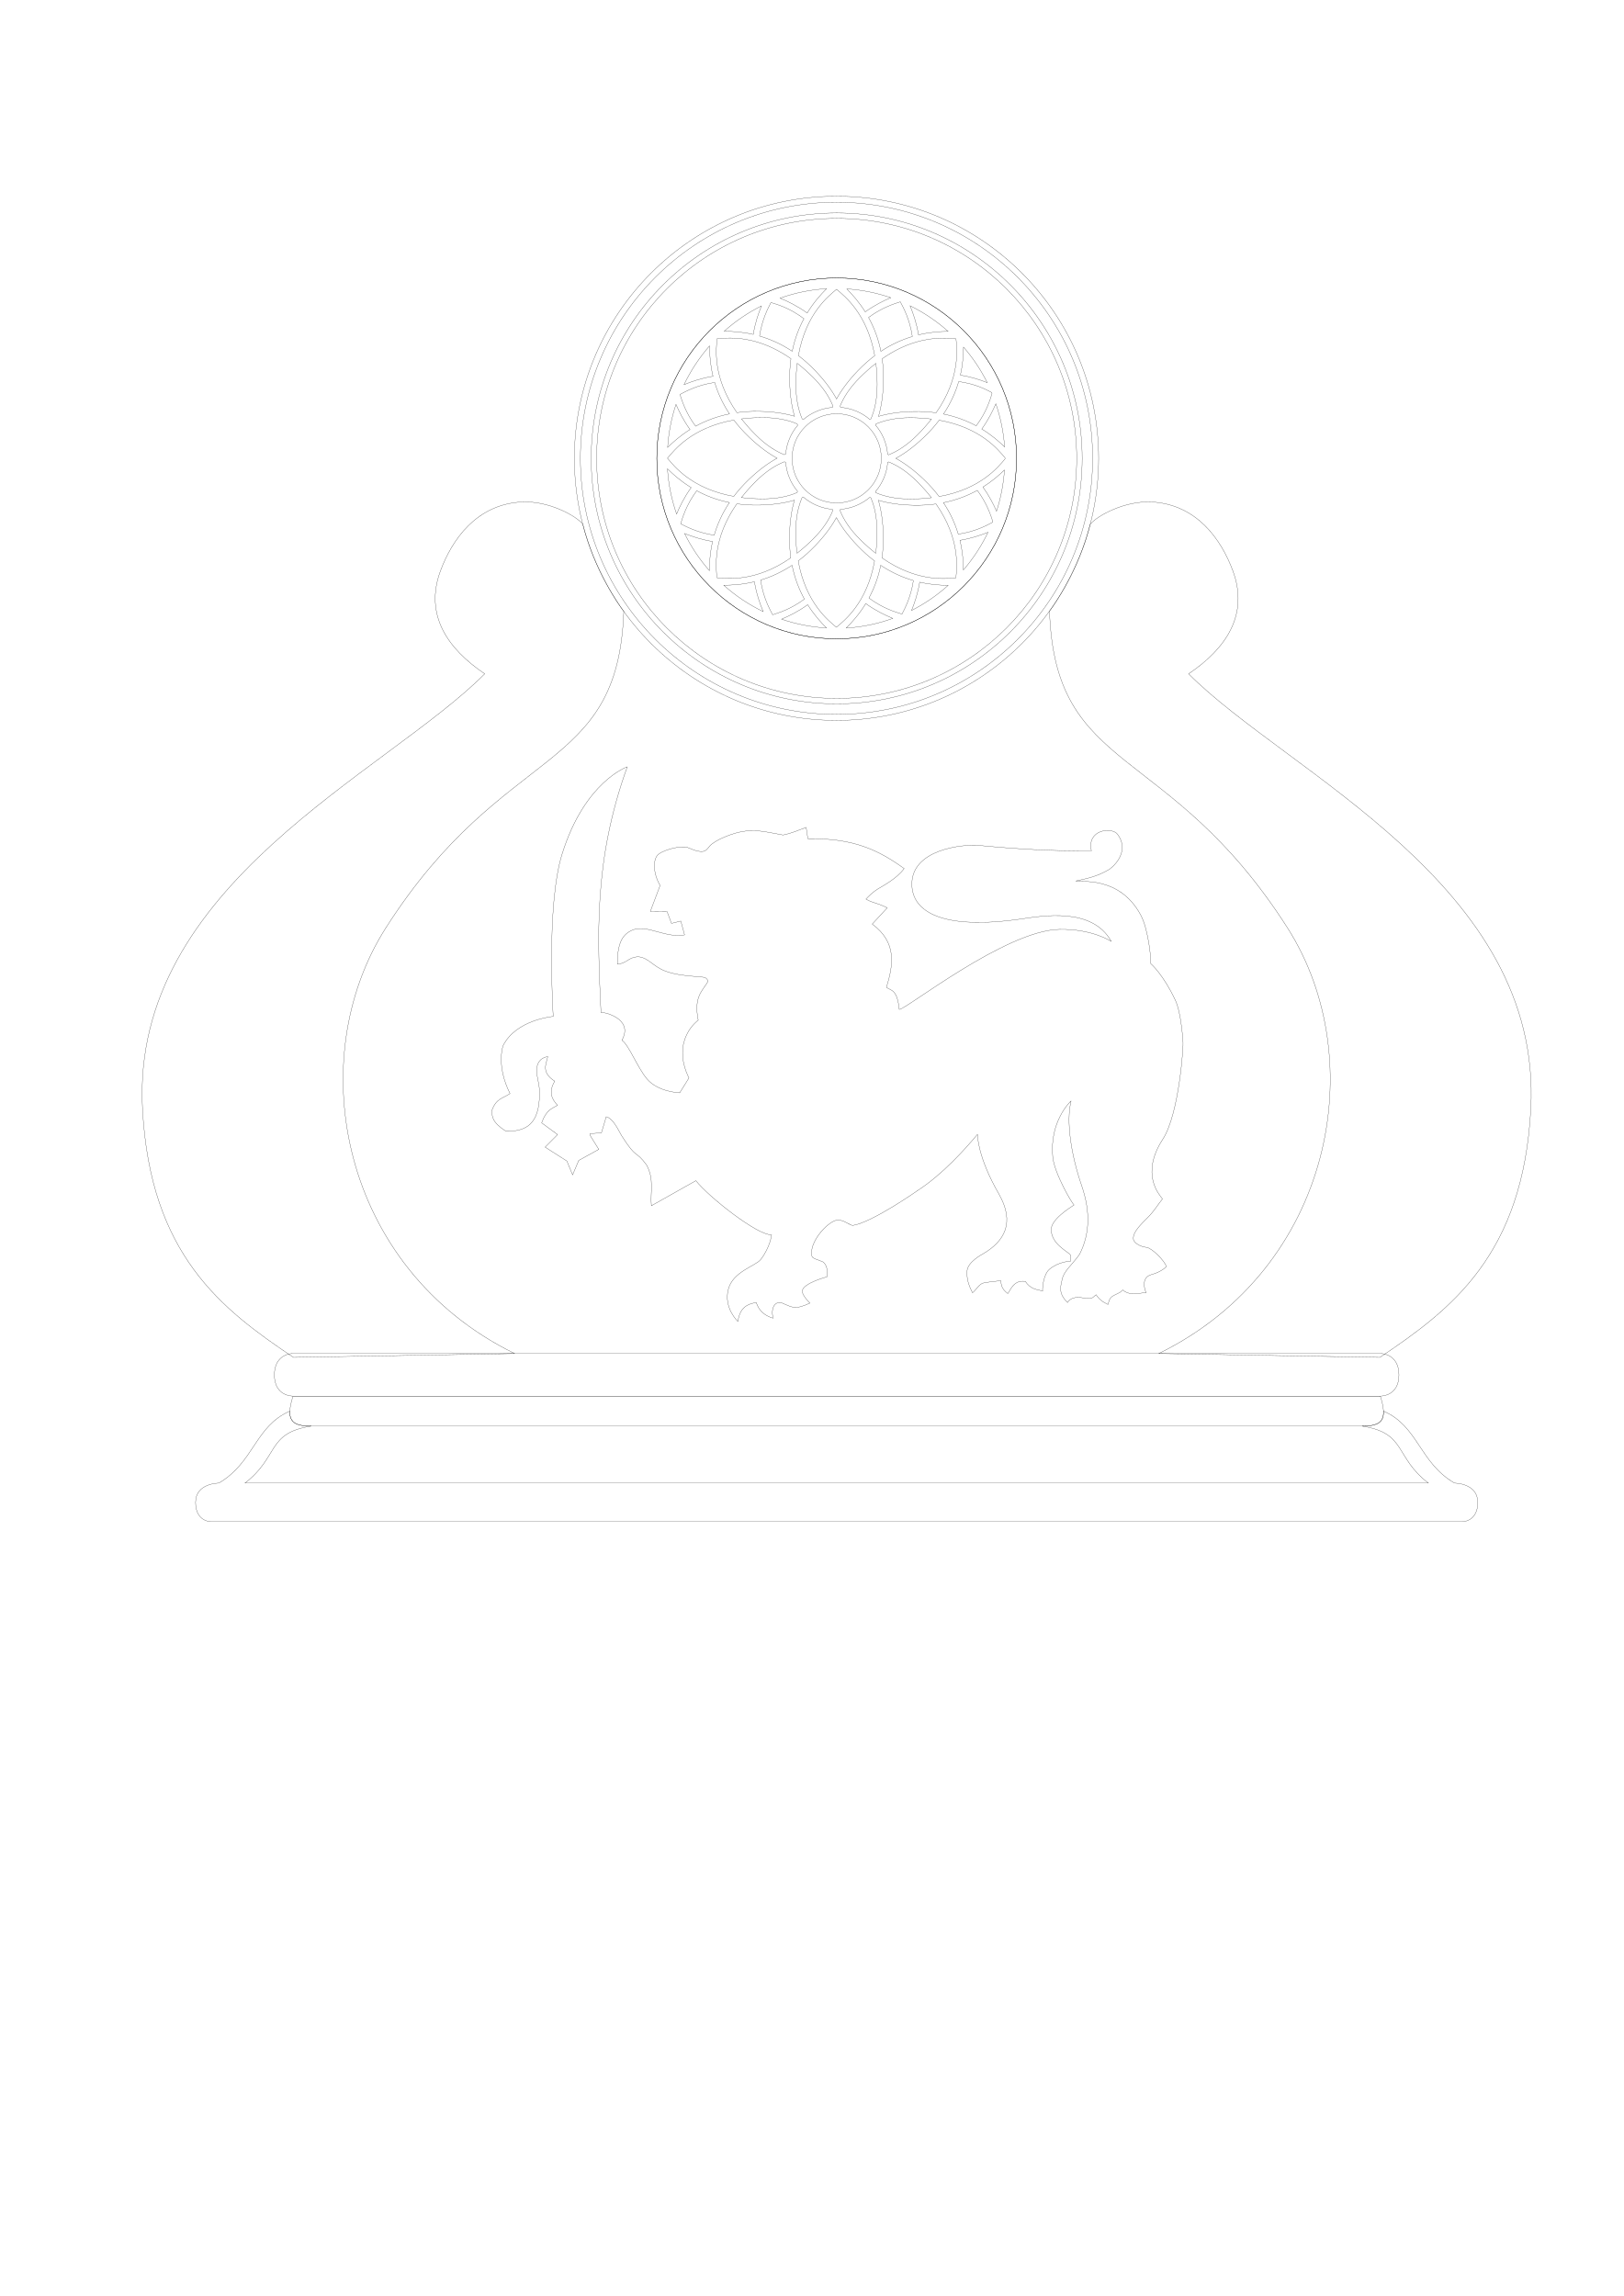
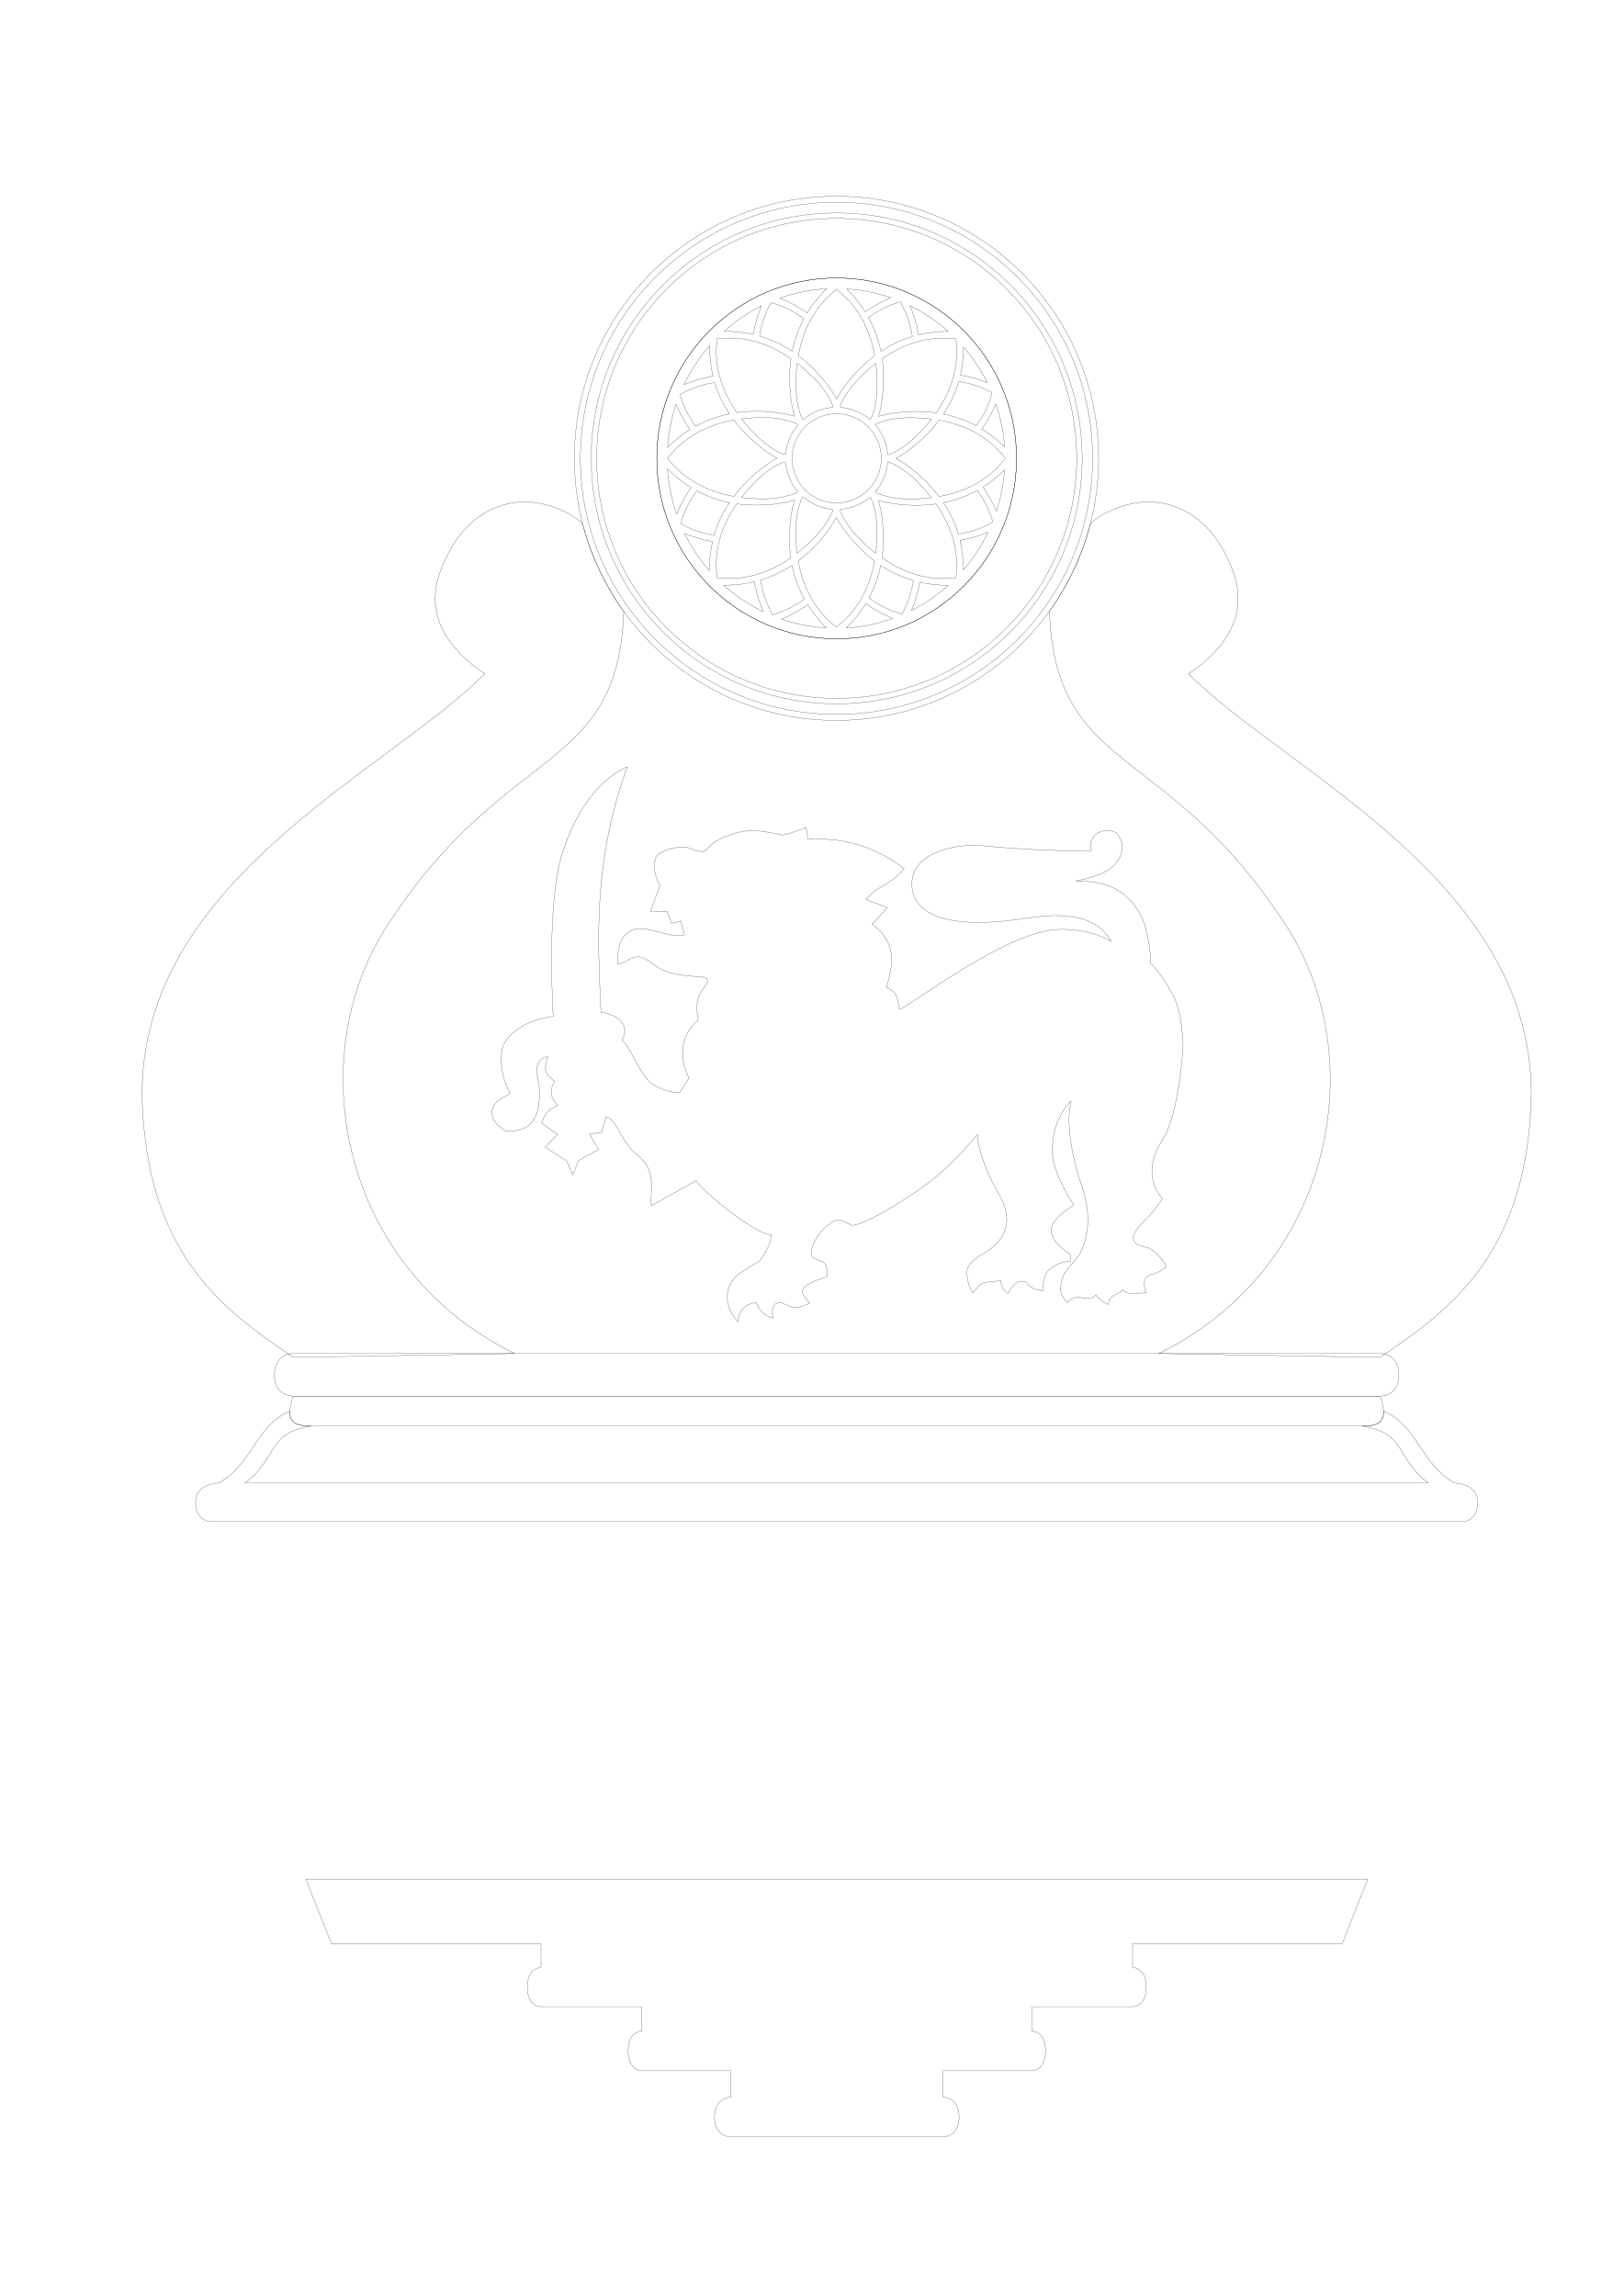
<svg xmlns="http://www.w3.org/2000/svg" width="210mm" height="297mm" viewBox="0 0 744.094 1052.362" id="svg2" version="1.1">
  <defs id="defs4">
    </defs>
  <g id="layer2" style="display:inline">
    <path style="fill:none;stroke:#000000;stroke-width:0.1;stroke-linecap:butt;stroke-linejoin:miter;stroke-miterlimit:4;stroke-opacity:1;stroke-dasharray:none" d="m 287.469,351.469 c 0,0 -19.446,6.58 -29.875,39.969 -7.408,23.715 -4.062,74.438 -4.062,74.438 0,0 -17.071,1.459 -23,13.438 0,0 -3.275,9.028 3.188,21.906 -2.884,2.135 -6.328,2.048 -8.312,7.781 0.131,2.664 -0.156,5.22 6.438,9.5 9.38,0.163 15.33,-3.333 15.406,-17.125 0.147,-4.575 -1.57,-8.273 -1.312,-11.281 0.257,-3.008 1.585,-5.17 5.094,-5.844 -0.742,3.498 -3.117,7.23 3.188,11.312 -3.046,5.129 -1.258,8.26 1.281,11.062 -2.517,1.475 -5.101,1.955 -7.281,8.031 l 7.312,5.375 -5.719,5.75 9.969,6.375 2.625,6.344 2.812,-6.625 9.188,-5.062 -4.094,-6.594 0.062,-0.594 5.25,-0.406 2.188,-7.375 c 2.403,0.538 4.564,3.892 6.969,8.562 7.285,11.521 6.248,6.353 11.531,13.562 3.609,6.628 1.611,12.478 2.188,18.688 l 20.406,-11.5 c 0.042,-0.021 0.021,0.021 0.031,0.031 5.526,7.149 28.279,25.215 34.656,24.75 0,0 -0.571,5.621 -4.938,11.312 -2.371,3.09 -12.985,5.526 -14.969,13.969 -1.996,8.499 4.469,14.469 4.469,14.469 0.94,-6.614 4.503,-8 8.406,-8.688 1.144,3.563 3.629,5.982 7.719,7.188 -1.283,-5.455 1.432,-8.012 4.219,-6.906 4.435,1.76 5.475,3.347 12.656,0 0,0 -3.764,-3.716 -3.5,-5.625 0.498,-3.609 11.344,-6.438 11.344,-6.438 -0.076,-0.779 0.823,-4.709 -1.844,-6.812 -1.695,-0.859 -4.87,-1.504 -5.062,-2.625 -1.535,-6.108 6.781,-15.571 11.312,-16.531 3.303,-0.474 5.992,2.654 7.625,2.375 8.98,-1.534 29.344,-15.844 29.344,-15.844 l -0.094,0 0.094,-0.031 0.094,-0.125 -0.062,0.125 c 11.733,-7.559 22.292,-19.552 27.5,-25.781 l 0.062,0 c -0.005,0.483 0.015,10.282 9.719,27.156 7.688,13.371 2.49,21.877 -7.094,27.5 -0.274,0.161 -7.143,3.736 -7.406,7.844 -0.279,4.355 1.009,7.014 2.469,10.094 1.717,-1.306 3.003,-4.181 5.312,-4.594 2.59,-0.462 7.688,-0.969 7.688,-0.969 0.201,1.625 0.049,3.571 3.188,5.906 1.136,-1.321 2.637,-6.475 8.062,-5.562 2.211,3.412 5.133,3.744 7.906,4.344 -0.203,-0.486 0.176,-7.431 3.094,-9.906 4.275,-3.627 9.595,-3.719 9.688,-3.719 l -0.031,-2.906 c -1.618,-1.768 -8.439,-4.88 -8.844,-11.219 -0.315,-4.938 8.42,-10.219 10.531,-11.688 -0.445,0.297 -9.098,-14.285 -9.812,-22 -1.494,-16.134 7.771,-25.057 8.312,-25.562 l 0.094,-0.031 c -2.31,9.084 -0.146,24.275 4.906,38.969 3.946,11.477 3.747,21.937 -1,31.25 -3.581,5.065 -7.182,7.622 -8,11.5 -0.678,3.234 -1.924,6.339 2.469,10.625 1.133,-1.845 3.424,-2.831 7.094,-2.125 4.865,0.936 4.659,-0.666 6,-1.438 1.217,1.901 2.94,3.318 5.438,4.469 0.678,-2.598 1.033,-3.35 3.125,-4.375 2.95,-1.446 2.052,-0.865 3.625,-2.281 3.422,2.88 7.175,1.335 10.812,1.25 -0.317,-0.08 -2.999,-6.872 2.312,-8.281 4.682,-1.242 6.875,-3.656 6.875,-3.656 -0.555,-2.43 -6.55,-8.578 -9.125,-8.844 -2.974,-0.307 -6.548,-2.271 -5.969,-4.75 0.316,-2.648 3.215,-5.595 6.844,-9.219 2.548,-2.544 4.257,-5.451 6.469,-8.219 -1.354,-1.924 -10.282,-11.24 0.156,-27.375 7.715,-11.925 9.528,-44.066 9.281,-44.312 0,0 -0.734,-13.451 -3.531,-19.406 -5.507,-11.722 -11.069,-16.594 -11.25,-16.75 l -0.062,-0.094 c 0.321,-0.633 -0.808,-15.296 -4.594,-22.281 -9.883,-18.237 -28.048,-14.724 -29.688,-15.531 5.06,-1.045 10.108,-2.199 14.938,-5.094 0.935,-0.389 10.501,-7.678 4.156,-16.312 -2.483,-3.379 -14.197,-2.323 -11.969,7.594 -17.52,0.195 -34.437,-0.834 -51.5,-2.469 -6.995,-0.67 -31.607,1.63 -30.75,18.562 0.701,13.845 18.248,19.769 49.5,15.219 10.089,-1.469 33.07,-5.705 41.844,10.188 l -0.031,0 c 0,0 -8.546,-5.761 -23.688,-5.5 -24.78,0.427 -70.734,37.025 -73.438,36.688 -0.926,-9.059 -3.532,-8.56 -5.875,-10.062 3.162,-10.346 4.938,-20.521 -6.5,-29.062 l 6.875,-7.438 c -5.688,-2.764 -6.5,-2.055 -9.75,-4 1.55,-1.619 3.134,-3.232 5.5,-4.688 1.791,-1.102 8.613,-4.612 12,-9.312 -11.371,-8.233 -23.143,-14.118 -44.125,-13.625 l -0.781,-5.25 c -3.399,1.266 -6.869,2.777 -10.594,3.5 -5.961,-1.015 -10.557,-2.447 -17.125,-1.812 -5.241,0.506 -14.266,4.117 -16.594,7 -0.909,1.126 -1.621,2.323 -3.406,2.375 -2.377,0.069 -4.321,-0.964 -6.875,-1.938 -1.982,-0.756 -9.694,0.618 -13.062,3.188 -2.435,1.857 -2.84,8.195 0.719,14.312 l -4.469,11.875 7.656,0.062 2.031,5.438 4.281,-1.062 1.719,6.344 c -4.104,0.761 -8.104,-0.245 -12.438,-1.438 -4.665,-1.284 -9.476,-2.731 -13.75,0.531 -3.408,2.537 -4.628,7.145 -4.625,14.312 4.427,-0.244 4.877,-3.221 9.625,-3.375 4.754,0.414 6.583,4.435 12.562,6.625 4.258,1.559 9.674,2.203 15.875,2.562 1.287,0.305 2.79,-0.131 3.531,2.031 -2.518,4.51 -6.684,6.844 -4.531,17.844 0,0 -12.743,9.034 -4.25,26.5 l -4.219,6.781 0.062,-0.031 -0.062,0.062 0,-0.031 c 0,0 -9.876,-0.285 -14.969,-6.312 -4.463,-5.282 -8.257,-15.524 -11.531,-17.781 5.695,-10.137 -8.984,-13.172 -9.594,-12.719 -1.54,-34.36 -3.598,-69.254 12.062,-112.594 z" transform="translate(-4.9229925e-6,0)" id="path4142" />
    <path style="fill:none;stroke:#000000;stroke-width:0.1;stroke-miterlimit:4;stroke-opacity:1;stroke-dasharray:none" d="M 134.48,622.151 C 101.714,600.144 68.832,575.247 65.306,508.14 59.903,405.293 176.952,354.346 222.141,308.843 c -17.238,-11.619 -27.698,-27.182 -20.282,-47.204 5.313,-14.344 16.456,-30.363 37.024,-31.557 12.412,-0.721 25.152,6.32 28.216,10.205 5.039,20.428 16.43,36.955 18.76,39.896 -2.559,75.556 -54.535,59.683 -109.019,145.074 -38.66,60.59 -20.716,156.045 59.004,195.133 z" id="path2992" />
    <path style="color:#000000;fill:none;stroke:none;stroke-width:0.1;marker:none;visibility:visible;display:inline;overflow:visible;enable-background:accumulate" id="path3762" d="m 212,255.862 a 45.5,45.5 0 1 1 -91,0 45.5,45.5 0 1 1 91,0 z" transform="translate(-4.9229925e-6,0)" />
    <g transform="translate(943.4758,68.10461)" id="g3764">
      <path style="fill:none;stroke:#000000;stroke-width:0.1;stroke-miterlimit:4;stroke-opacity:1;stroke-dasharray:none" d="m -560.053,29.5 a 112.5,112.5 0 0 0 -112.5,112.5 112.5,112.5 0 0 0 112.5,112.5 112.5,112.5 0 0 0 112.5,-112.5 112.5,112.5 0 0 0 -112.5,-112.5 z m 0,2.5 a 110,110 0 0 1 110,110 110,110 0 0 1 -110,110 110,110 0 0 1 -110,-110 110,110 0 0 1 110,-110 z" id="path3766" />
      <path style="fill:none;stroke:#000000;stroke-width:0.143;stroke-miterlimit:4;stroke-opacity:1;stroke-dasharray:none;display:inline" d="m -560.053,59.311 a 82.428,82.69 0 0 0 -82.428,82.691 82.428,82.69 0 0 0 82.428,82.689 82.428,82.69 0 0 0 82.428,-82.689 82.428,82.69 0 0 0 -82.428,-82.691 z" id="path3768" />
      <path style="fill:none;stroke:#000000;stroke-width:0.1;stroke-miterlimit:4;stroke-opacity:1;stroke-dasharray:none;display:inline" d="m -560.053,59.311 a 82.428,82.69 0 0 0 -82.428,82.691 82.428,82.69 0 0 0 82.428,82.689 82.428,82.69 0 0 0 82.428,-82.689 82.428,82.69 0 0 0 -82.428,-82.691 z m -4.629,4.9 c -2.687,2.7 -5.937,6.328 -8.885,11.148 -4.556,-3.275 -8.93,-5.355 -12.441,-6.805 a 77.433,77.944 0 0 1 21.326,-4.344 z m 9.238,0.092 a 77.433,77.944 0 0 1 20.182,4.039 c -3.338,1.423 -7.429,3.426 -11.699,6.5 -2.831,-4.517 -5.907,-7.948 -8.482,-10.539 z m -4.668,0.193 c 3.533,2.987 14.043,11.03 17.502,30.422 -2.568,1.937 -5.146,4.202 -7.695,6.857 -4.518,4.707 -7.646,9.032 -9.803,12.982 -2.157,-3.963 -5.293,-8.303 -9.83,-13.029 -2.541,-2.647 -5.108,-4.907 -7.668,-6.84 3.464,-19.37 13.963,-27.408 17.494,-30.393 z m 29.219,5.736 c 1.314,2.51 4.317,7.791 5.518,15.908 -4.561,1.368 -9.448,3.483 -14.42,6.791 -1.221,-6.093 -3.283,-11.225 -5.656,-15.523 6.321,-4.669 11.936,-6.321 14.559,-7.176 z m -59.281,0.322 c 1.326,0.415 3.41,1.003 5.967,2.074 2.64,1.105 5.819,2.858 9.154,5.328 -2.247,4.181 -4.196,9.113 -5.367,14.943 -5.171,-3.445 -10.257,-5.615 -14.975,-6.977 1.168,-7.772 3.97,-12.911 5.221,-15.369 z m 63.752,1.482 a 77.433,77.944 0 0 1 17.457,11.74 c -3.721,0.036 -8.365,0.339 -13.584,1.598 -0.883,-5.396 -2.445,-9.865 -3.873,-13.338 z m -68.098,0.076 c -1.376,3.393 -2.894,7.77 -3.756,13.062 -5.14,-1.18 -9.699,-1.437 -13.334,-1.453 a 77.433,77.944 0 0 1 17.09,-11.609 z m -14.062,14.715 c 6.456,0.063 16.274,1.585 27.578,9.467 -0.446,3.185 -0.667,6.609 -0.592,10.289 0.133,6.523 0.98,11.794 2.248,16.113 -4.328,-1.278 -9.614,-2.13 -16.164,-2.264 -3.669,-0.075 -7.083,0.143 -10.26,0.586 -11.246,-16.146 -9.506,-29.254 -9.119,-33.861 1.385,-0.116 3.536,-0.357 6.309,-0.33 z m 96.922,0.049 c 2.772,-0.027 4.924,0.212 6.309,0.328 0.387,4.61 2.13,17.73 -9.137,33.889 -3.185,-0.446 -6.609,-0.667 -10.289,-0.592 -6.523,0.133 -11.794,0.978 -16.113,2.246 1.278,-4.328 2.132,-9.614 2.266,-16.164 0.075,-3.668 -0.143,-7.082 -0.586,-10.258 11.293,-7.866 21.101,-9.386 27.551,-9.449 z m -106.66,3.568 c 0.02,3.772 0.303,8.538 1.598,13.91 -5.367,0.878 -9.816,2.427 -13.281,3.85 a 77.433,77.944 0 0 1 11.684,-17.76 z m 116.402,0.539 a 77.433,77.944 0 0 1 10.873,16.293 c -3.285,-1.292 -7.412,-2.658 -12.324,-3.457 1.126,-4.906 1.413,-9.284 1.451,-12.836 z m -76.223,7.418 c 2.362,1.838 4.779,3.951 7.236,6.4 4.805,4.787 7.567,9.231 9.176,13.271 -0.08,0.183 -0.165,0.368 -0.244,0.551 a 23.449,23.449 0 0 0 -13.285,5.51 c -0.199,-0.08 -0.408,-0.155 -0.609,-0.234 -1.706,-3.988 -2.879,-9.074 -2.867,-15.826 0.006,-3.481 0.221,-6.694 0.594,-9.672 z m 36.064,0.031 c 0.37,2.97 0.584,6.172 0.59,9.641 0.012,6.783 -1.173,11.88 -2.893,15.875 -0.163,0.064 -0.331,0.126 -0.496,0.189 a 23.449,23.449 0 0 0 -13.385,-5.535 c -0.078,-0.177 -0.161,-0.356 -0.238,-0.533 1.613,-4.027 4.381,-8.453 9.164,-13.219 2.465,-2.456 4.889,-4.576 7.258,-6.418 z m 37.941,8.326 c 3.828,0.579 7.147,1.477 9.67,2.477 2.412,0.955 4.177,1.893 5.416,2.529 a 77.433,77.944 0 0 1 0.205,0.463 c -0.867,2.804 -2.507,8.451 -7.252,14.844 -4.193,-2.259 -9.143,-4.218 -14.998,-5.395 3.431,-5.151 5.596,-10.216 6.959,-14.918 z m -111.822,0.424 c 1.367,4.562 3.483,9.448 6.791,14.42 -6.093,1.221 -11.224,3.285 -15.523,5.658 -4.67,-6.322 -6.321,-11.94 -7.176,-14.562 2.509,-1.314 7.791,-4.315 15.908,-5.516 z m 128.848,9.766 a 77.433,77.944 0 0 1 4.023,19.797 c -2.624,-2.549 -6.043,-5.511 -10.469,-8.217 3.01,-4.188 5.012,-8.224 6.445,-11.58 z m -146.574,0.287 c 1.42,3.308 3.407,7.333 6.43,11.531 -4.359,2.731 -7.705,5.691 -10.264,8.211 a 77.433,77.944 0 0 1 3.834,-19.742 z m 73.631,4.293 a 20.449,20.449 0 0 1 20.447,20.449 20.449,20.449 0 0 1 -20.447,20.447 20.449,20.449 0 0 1 -20.449,-20.447 20.449,20.449 0 0 1 20.449,-20.449 z m -33.969,1.764 c 6.783,-0.012 11.878,1.175 15.873,2.895 0.082,0.207 0.16,0.424 0.242,0.629 a 23.449,23.449 0 0 0 -5.502,13.215 c -0.204,0.086 -0.414,0.186 -0.619,0.275 -4.027,-1.613 -8.45,-4.381 -13.217,-9.164 -2.457,-2.466 -4.577,-4.89 -6.42,-7.26 2.97,-0.37 6.173,-0.584 9.643,-0.59 z m 67.754,0.068 c 3.481,0.006 6.694,0.221 9.672,0.594 -1.838,2.362 -3.952,4.777 -6.4,7.234 -4.788,4.805 -9.229,7.573 -13.27,9.182 -0.143,-0.062 -0.286,-0.128 -0.43,-0.193 a 23.449,23.449 0 0 0 -5.58,-13.475 c 0.06,-0.159 0.12,-0.318 0.182,-0.475 3.988,-1.707 9.074,-2.879 15.826,-2.867 z m -80.914,1.057 c 1.937,2.569 4.203,5.145 6.859,7.695 4.707,4.518 9.034,7.646 12.984,9.803 -3.963,2.157 -8.307,5.291 -13.033,9.828 -2.648,2.542 -4.905,5.11 -6.838,7.67 -19.369,-3.465 -27.408,-13.965 -30.393,-17.496 2.986,-3.533 11.031,-14.04 30.42,-17.5 z m 94.102,0.072 c 18.976,3.395 27.042,13.501 30.17,17.232 a 77.433,77.944 0 0 1 0.01,0.279 77.433,77.944 0 0 1 -0.012,0.252 c -3.131,3.735 -11.205,13.844 -30.197,17.232 -1.937,-2.568 -4.203,-5.144 -6.859,-7.693 -4.707,-4.518 -9.032,-7.648 -12.982,-9.805 3.963,-2.157 8.307,-5.291 13.033,-9.828 2.648,-2.542 4.905,-5.11 6.838,-7.67 z m -70.943,19.045 c 0.203,0.089 0.411,0.185 0.613,0.271 a 23.449,23.449 0 0 0 5.438,13.291 c -0.075,0.19 -0.148,0.388 -0.223,0.578 -3.988,1.707 -9.074,2.879 -15.826,2.867 -3.481,-0.006 -6.694,-0.221 -9.672,-0.594 1.838,-2.362 3.951,-4.779 6.4,-7.236 4.787,-4.804 9.229,-7.569 13.27,-9.178 z m 47.762,0.062 c 4.027,1.613 8.452,4.379 13.219,9.162 2.457,2.466 4.575,4.892 6.418,7.262 -2.97,0.37 -6.173,0.584 -9.643,0.59 -6.783,0.012 -11.878,-1.175 -15.873,-2.895 -0.058,-0.148 -0.116,-0.299 -0.174,-0.449 a 23.449,23.449 0 0 0 5.633,-13.484 c 0.14,-0.063 0.281,-0.125 0.42,-0.186 z m -101.338,3.17 c 2.671,2.632 6.209,5.759 10.863,8.605 -3.178,4.422 -5.229,8.67 -6.674,12.129 a 77.433,77.944 0 0 1 -4.189,-20.734 z m 154.436,0.547 a 77.433,77.944 0 0 1 -3.629,18.914 c -1.407,-3.223 -3.355,-7.083 -6.242,-11.094 4.131,-2.588 7.364,-5.389 9.871,-7.82 z m -12.436,9.33 c 4.552,6.163 6.221,11.609 7.094,14.311 a 77.433,77.944 0 0 1 -0.131,0.361 c -2.574,1.356 -7.76,4.231 -15.697,5.404 -1.367,-4.562 -3.483,-9.448 -6.791,-14.42 6.094,-1.221 11.226,-3.283 15.525,-5.656 z m -128.594,0.188 c 4.192,2.258 9.142,4.218 14.996,5.395 -3.445,5.172 -5.613,10.258 -6.975,14.977 -7.772,-1.168 -12.911,-3.97 -15.369,-5.221 0.846,-2.703 2.457,-8.562 7.348,-15.15 z m 48.867,2.9 a 23.449,23.449 0 0 0 13.311,5.598 c 0.074,0.168 0.152,0.337 0.225,0.504 -1.613,4.027 -4.379,8.452 -9.162,13.219 -2.466,2.457 -4.89,4.577 -7.26,6.42 -0.37,-2.97 -0.584,-6.173 -0.59,-9.643 -0.012,-6.782 1.173,-11.878 2.893,-15.873 0.193,-0.076 0.392,-0.149 0.584,-0.225 z m 30.461,0.102 c 0.148,0.057 0.297,0.112 0.443,0.17 1.707,3.988 2.881,9.073 2.869,15.826 -0.006,3.481 -0.221,6.694 -0.594,9.672 -2.362,-1.838 -4.778,-3.953 -7.236,-6.402 -4.805,-4.787 -7.569,-9.229 -9.178,-13.27 0.071,-0.162 0.145,-0.327 0.217,-0.49 a 23.449,23.449 0 0 0 13.479,-5.506 z m -34.533,1.322 c -1.278,4.328 -2.132,9.614 -2.266,16.164 -0.075,3.669 0.143,7.083 0.586,10.26 -16.146,11.245 -29.252,9.504 -33.859,9.117 -0.387,-4.61 -2.13,-17.727 9.135,-33.885 3.186,0.446 6.61,0.667 10.291,0.592 6.523,-0.133 11.794,-0.98 16.113,-2.248 z m 38.457,0.051 c 4.328,1.278 9.614,2.13 16.164,2.264 3.669,0.075 7.083,-0.143 10.26,-0.586 11.246,16.146 9.506,29.254 9.119,33.861 -4.61,0.387 -17.729,2.129 -33.887,-9.137 0.446,-3.185 0.667,-6.609 0.592,-10.289 -0.133,-6.523 -0.98,-11.794 -2.248,-16.113 z m -19.24,7.939 c 2.157,3.964 5.293,8.303 9.83,13.029 2.542,2.648 5.11,4.907 7.67,6.84 -3.465,19.37 -13.965,27.408 -17.496,30.393 -3.533,-2.987 -14.043,-11.03 -17.502,-30.422 2.568,-1.937 5.146,-4.202 7.695,-6.857 4.518,-4.707 7.646,-9.032 9.803,-12.982 z m 69.482,6.721 a 77.433,77.944 0 0 1 -11.273,17.277 c -0.035,-3.723 -0.336,-8.373 -1.596,-13.598 5.153,-0.843 9.464,-2.306 12.869,-3.68 z m -139.061,0.553 c 3.363,1.351 7.661,2.821 12.838,3.664 -1.184,5.156 -1.439,9.725 -1.453,13.365 a 77.433,77.944 0 0 1 -11.385,-17.029 z m 49.266,14.553 c 1.221,6.093 3.283,11.225 5.656,15.523 -6.321,4.668 -11.936,6.322 -14.559,7.176 -1.314,-2.51 -4.317,-7.791 -5.518,-15.908 4.561,-1.368 9.448,-3.483 14.42,-6.791 z m 40.625,0.031 c 5.171,3.445 10.257,5.615 14.975,6.977 -1.168,7.772 -3.97,12.911 -5.221,15.369 -2.703,-0.846 -8.56,-2.458 -15.148,-7.348 2.259,-4.193 4.218,-9.143 5.395,-14.998 z m -57.871,7.525 c 0.913,5.579 2.551,10.173 4.018,13.691 a 77.433,77.944 0 0 1 -18.08,-12.09 c 3.794,-0.014 8.618,-0.288 14.062,-1.602 z m 75.727,0.199 c 5.012,1.151 9.472,1.425 13.062,1.453 a 77.433,77.944 0 0 1 -16.781,11.518 c 1.366,-3.381 2.864,-7.725 3.719,-12.971 z m -24.709,9.816 c 4.539,3.262 8.896,5.338 12.4,6.787 a 77.433,77.944 0 0 1 -21.371,4.447 c 2.703,-2.708 5.992,-6.364 8.971,-11.234 z m -26.605,0.518 c 2.875,4.588 6.004,8.057 8.604,10.66 a 77.433,77.944 0 0 1 -20.6,-4.033 c 3.389,-1.429 7.599,-3.461 11.996,-6.627 z" id="path3770" />
      <path style="fill:none;stroke:#000000;stroke-width:0.1;stroke-miterlimit:4;stroke-opacity:1;stroke-dasharray:none" d="M -560.129,21.842 A 120.12,120.12 0 0 0 -680.25,141.963 120.12,120.12 0 0 0 -560.129,262.082 120.12,120.12 0 0 0 -440.01,141.963 120.12,120.12 0 0 0 -560.129,21.842 z m 0,2.75 A 117.37,117.37 0 0 1 -442.76,141.963 117.37,117.37 0 0 1 -560.129,259.332 117.37,117.37 0 0 1 -677.5,141.963 117.37,117.37 0 0 1 -560.129,24.592 z" id="path3772" />
    </g>
    <path id="path3812" d="m 632.363,622.151 c 32.767,-22.007 65.648,-46.904 69.174,-114.011 5.403,-102.847 -111.645,-153.794 -156.834,-199.297 17.238,-11.619 27.698,-27.182 20.282,-47.204 -5.313,-14.344 -16.456,-30.363 -37.024,-31.557 -12.412,-0.721 -25.285,6.353 -28.349,10.238 -4.995,20.296 -16.325,36.839 -18.655,39.78 2.559,75.556 54.563,59.766 109.047,145.157 38.66,60.59 20.716,156.045 -59.004,195.133 z" style="fill:none;stroke:#000000;stroke-width:0.1;stroke-miterlimit:4;stroke-opacity:1;stroke-dasharray:none" />
-     <path style="fill:none;stroke:#000000;stroke-width:0.1;stroke-linecap:butt;stroke-linejoin:miter;stroke-miterlimit:4;stroke-opacity:1;stroke-dasharray:none" d="M 134 620.375 C 134 620.375 125.75 620.424 125.75 630.188 C 125.75 639.951 134 639.875 134 639.875 L 632.844 639.875 C 632.844 639.875 641.094 639.951 641.094 630.188 C 641.094 620.424 632.844 620.375 632.844 620.375 L 134 620.375 z " transform="translate(-4.9229925e-6,0)" id="path3005" />
+     <path style="fill:none;stroke:#000000;stroke-width:0.1;stroke-linecap:butt;stroke-linejoin:miter;stroke-miterlimit:4;stroke-opacity:1;stroke-dasharray:none" d="m 134,620.375 c 0,0 -8.25,0.049 -8.25,9.812 0,9.764 8.25,9.688 8.25,9.688 l 498.844,0 c 0,0 8.25,0.076 8.25,-9.688 0,-9.764 -8.25,-9.812 -8.25,-9.812 L 134,620.375 z" transform="translate(-4.9229925e-6,0)" id="path3005" />
    <path style="fill:none;stroke:#000000;stroke-width:0.1;stroke-linecap:butt;stroke-linejoin:miter;stroke-miterlimit:4;stroke-opacity:1;stroke-dasharray:none" d="m 134.281,639.875 c -3.263,10.535 -1.37,13.813 8.562,13.812 l 481.156,0 c 9.932,2e-5 11.825,-3.278 8.562,-13.812 l -8.562,0 -481.156,0 -8.562,0 z" id="path3783" />
-     <path style="fill:none;stroke:#000000;stroke-width:0.1;stroke-linecap:butt;stroke-linejoin:miter;stroke-miterlimit:4;stroke-opacity:1;stroke-dasharray:none;display:inline" d="M 132.844 646.781 C 116.86 653.672 116.462 670.313 100.25 679.781 L 100.219 679.781 C 100.21 679.786 100.196 679.777 100.188 679.781 C 100.188 679.781 89.625 679.784 89.625 688.625 C 89.625 697.466 96.656 697.469 96.656 697.469 L 670.188 697.469 C 670.188 697.469 677.219 697.466 677.219 688.625 C 677.219 679.784 666.656 679.781 666.656 679.781 L 666.594 679.781 C 650.382 670.313 649.984 653.672 634 646.781 C 634.034 647.538 634.016 648.26 633.906 648.875 C 633.78 649.581 633.545 650.185 633.219 650.719 C 632.892 651.253 632.476 651.717 631.938 652.094 C 631.399 652.471 630.762 652.764 630 653 C 628.572 653.443 626.645 653.632 624.375 653.656 L 624.312 653.688 C 644.678 656.814 638.962 667.77 654.594 679.781 L 112.25 679.781 C 127.882 667.77 122.166 656.814 142.531 653.688 L 142.469 653.656 C 140.199 653.632 138.272 653.443 136.844 653 C 136.082 652.764 135.445 652.471 134.906 652.094 C 134.368 651.717 133.952 651.253 133.625 650.719 C 133.298 650.185 133.064 649.581 132.938 648.875 C 132.828 648.26 132.81 647.538 132.844 646.781 z " transform="translate(-4.9229925e-6,0)" id="path3817" />
+     <path style="fill:none;stroke:#000000;stroke-width:0.1;stroke-linecap:butt;stroke-linejoin:miter;stroke-miterlimit:4;stroke-opacity:1;stroke-dasharray:none;display:inline" d="m 132.844,646.781 c -15.984,6.891 -16.382,23.531 -32.594,33 l -0.031,0 c -0.009,0.005 -0.023,-0.005 -0.031,0 0,0 -10.562,0.003 -10.562,8.844 0,8.841 7.031,8.844 7.031,8.844 l 573.531,0 c 0,0 7.031,-0.003 7.031,-8.844 0,-8.841 -10.562,-8.844 -10.562,-8.844 l -0.062,0 c -16.212,-9.469 -16.61,-26.109 -32.594,-33 0.034,0.756 0.016,1.479 -0.094,2.094 -0.126,0.706 -0.361,1.31 -0.688,1.844 -0.327,0.534 -0.743,0.998 -1.281,1.375 -0.539,0.377 -1.176,0.67 -1.938,0.906 -1.428,0.443 -3.355,0.632 -5.625,0.656 l -0.062,0.031 c 20.365,3.127 14.65,14.083 30.281,26.094 l -542.344,0 c 15.632,-12.011 9.916,-22.967 30.281,-26.094 l -0.062,-0.031 c -2.27,-0.024 -4.197,-0.214 -5.625,-0.656 -0.762,-0.236 -1.399,-0.529 -1.938,-0.906 -0.539,-0.377 -0.955,-0.841 -1.281,-1.375 -0.327,-0.534 -0.561,-1.137 -0.688,-1.844 -0.11,-0.615 -0.128,-1.337 -0.094,-2.094 z" transform="translate(-4.9229925e-6,0)" id="path3817" />
+     <path style="fill:none;stroke:#000000;stroke-width:0.1;stroke-linecap:butt;stroke-linejoin:miter;stroke-miterlimit:4;stroke-opacity:1;stroke-dasharray:none;display:inline" d="M 140.156 861.281 L 151.906 890.969 L 247.938 890.969 L 247.938 901.781 C 247.938 901.781 241.656 901.746 241.656 910.844 C 241.656 919.942 247.938 919.781 247.938 919.781 L 294.031 919.781 L 294.156 930.906 C 294.156 930.906 287.844 930.829 287.844 940 C 287.844 949.171 294.156 949.188 294.156 949.188 L 334.938 949.188 L 334.938 961.188 C 334.938 961.188 327.438 961.256 327.438 970.375 C 327.438 979.494 334.938 979.469 334.938 979.469 L 383.438 979.469 L 383.531 979.469 L 432.031 979.469 C 432.031 979.469 439.531 979.494 439.531 970.375 C 439.531 961.256 432.031 961.188 432.031 961.188 L 432.031 949.188 L 472.812 949.188 C 472.812 949.188 479.125 949.171 479.125 940 C 479.125 930.829 472.812 930.906 472.812 930.906 L 472.938 919.781 L 519.031 919.781 C 519.031 919.781 525.312 919.942 525.312 910.844 C 525.312 901.746 519.031 901.781 519.031 901.781 L 519.031 890.969 L 615.062 890.969 L 626.812 861.281 L 383.531 861.281 L 383.438 861.281 L 140.156 861.281 z " transform="translate(-4.9229925e-6,0)" id="path3033" />
  </g>
</svg>
